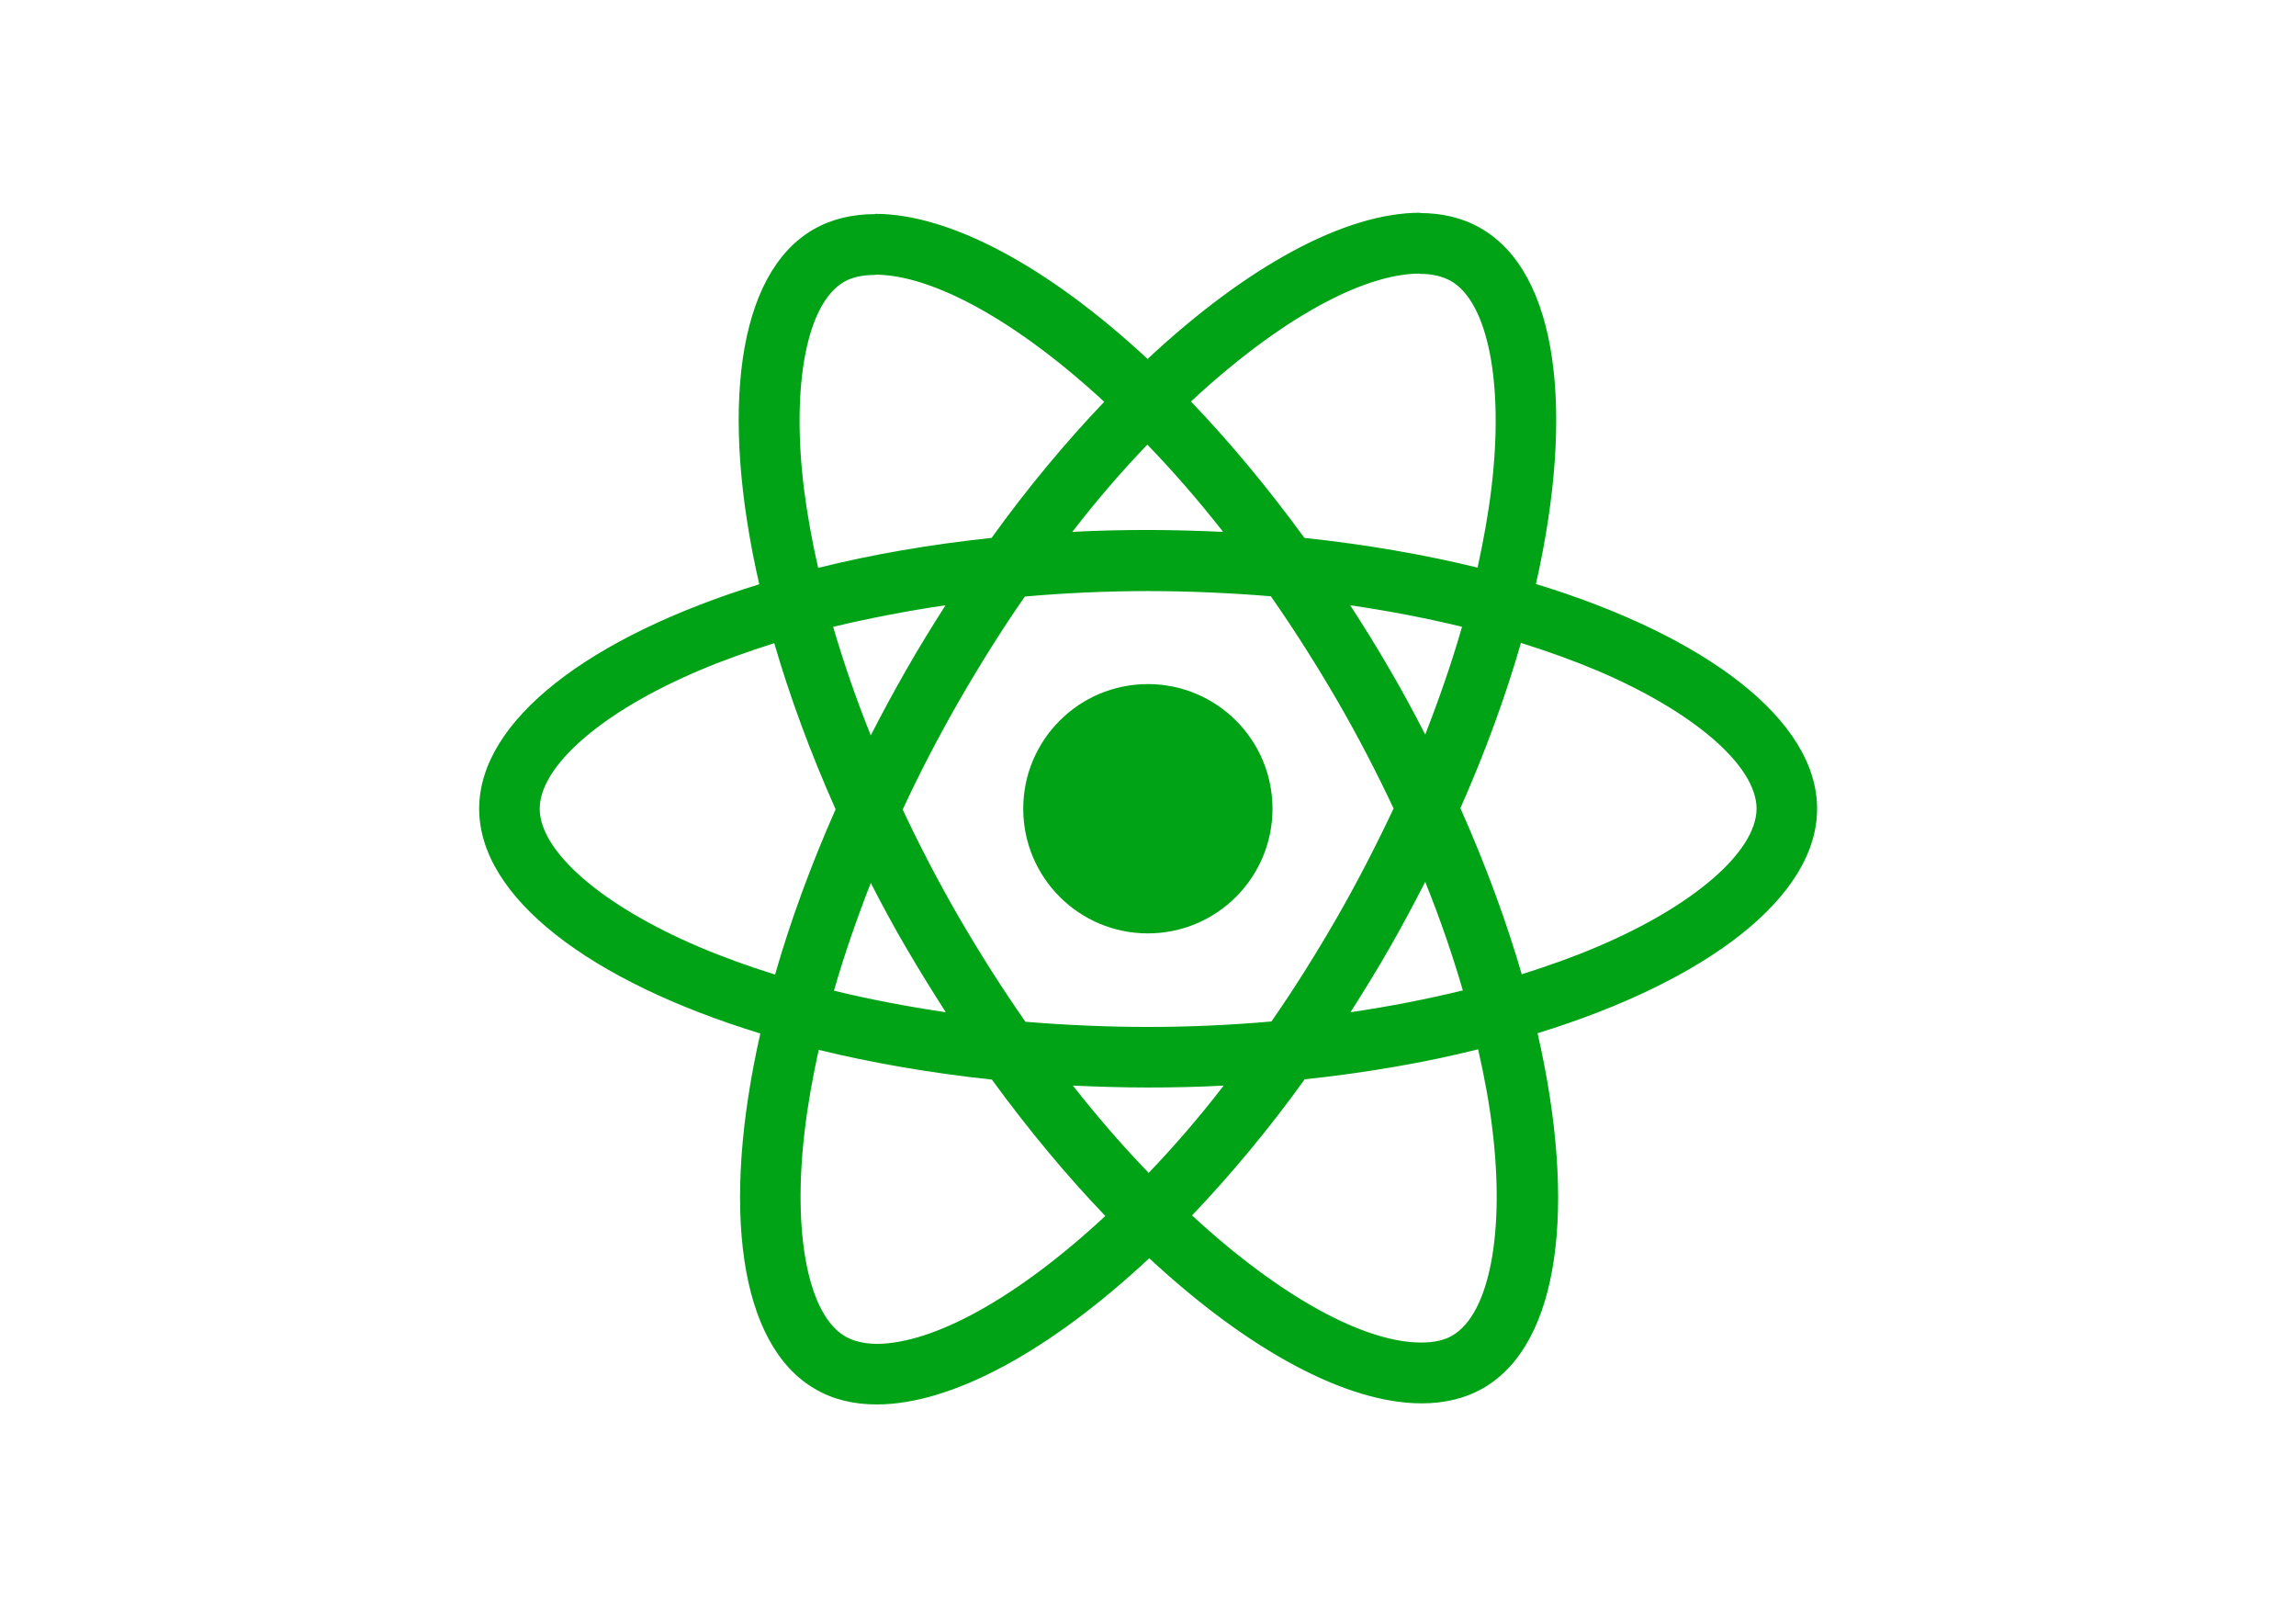
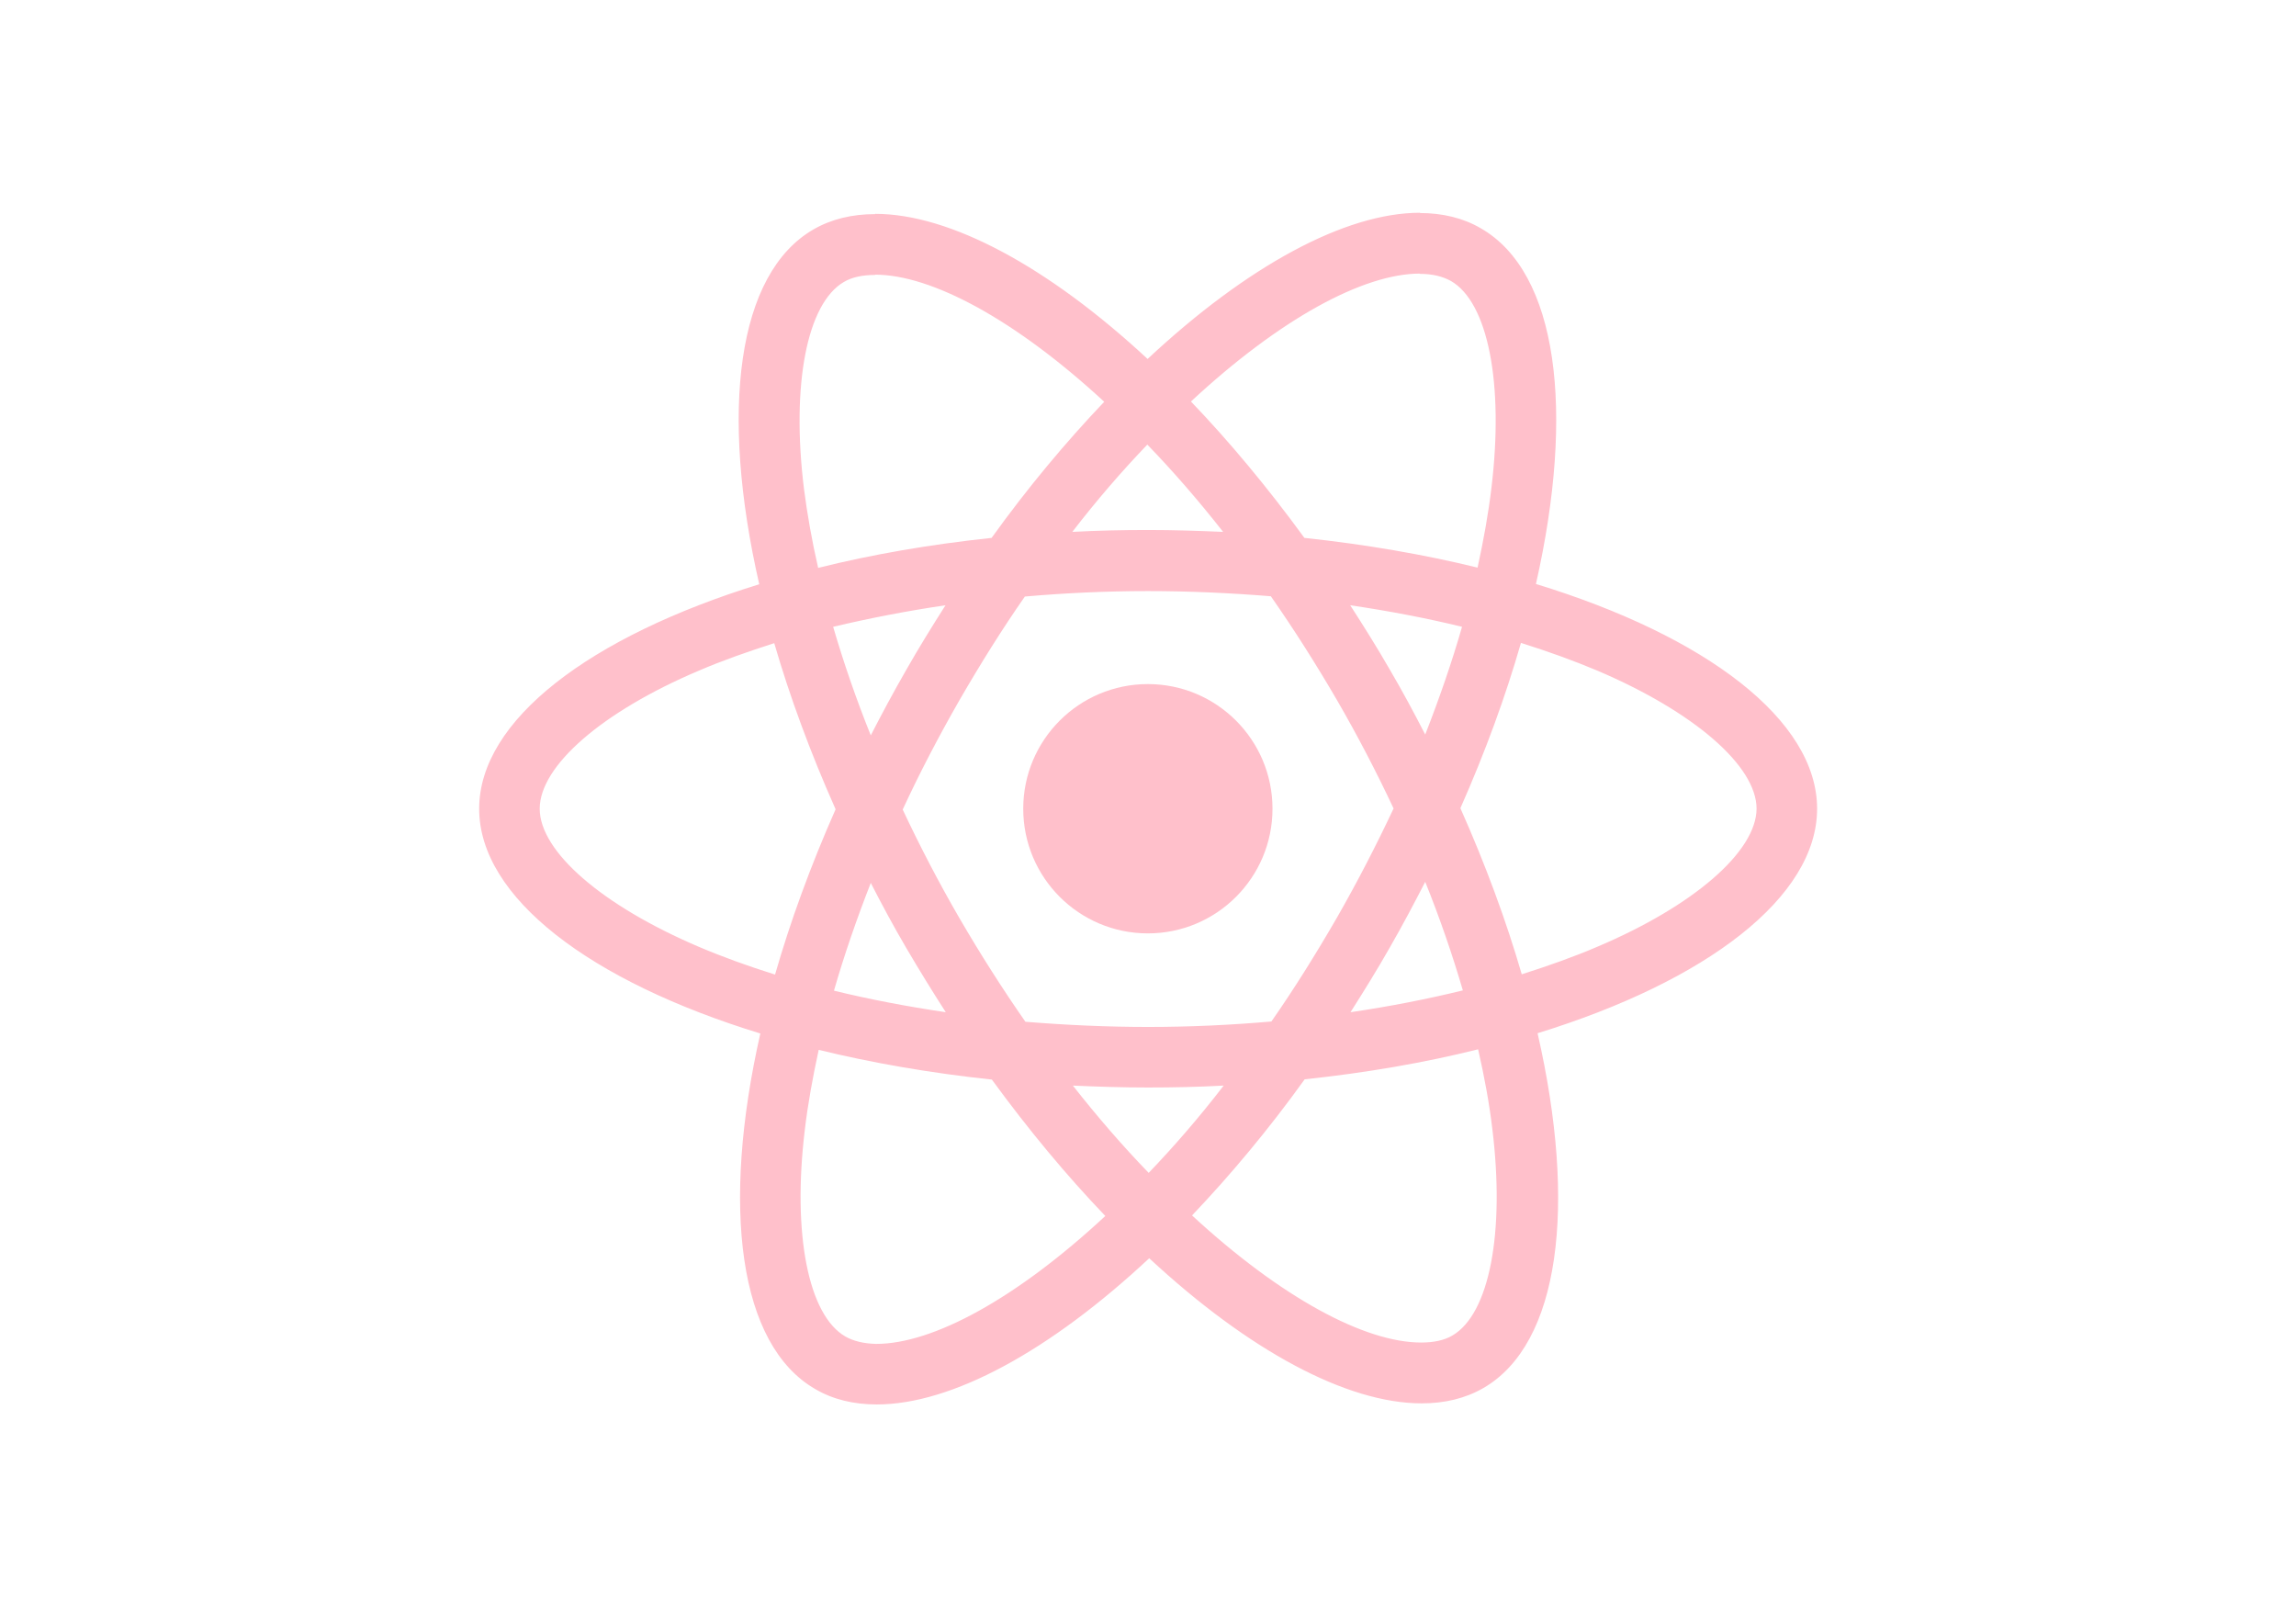
<svg xmlns="http://www.w3.org/2000/svg" viewBox="0 0 841.9 595.3">
-   <g fill="rgb(0, 163, 22)">
+   <g fill="rgb(255, 192, 203)">
    <path d="M666.3 296.5c0-32.5-40.7-63.3-103.1-82.4 14.4-63.6 8-114.2-20.2-130.4-6.5-3.8-14.1-5.6-22.4-5.6v22.3c4.6 0 8.3.9 11.4 2.6 13.6 7.8 19.5 37.5 14.9 75.7-1.1 9.4-2.9 19.3-5.1 29.4-19.6-4.8-41-8.5-63.5-10.9-13.5-18.5-27.5-35.3-41.6-50 32.6-30.3 63.2-46.9 84-46.9V78c-27.5 0-63.5 19.6-99.9 53.6-36.4-33.8-72.4-53.2-99.9-53.2v22.3c20.7 0 51.4 16.5 84 46.6-14 14.7-28 31.4-41.3 49.9-22.6 2.4-44 6.1-63.6 11-2.3-10-4-19.7-5.2-29-4.7-38.2 1.1-67.9 14.6-75.8 3-1.8 6.9-2.6 11.5-2.6V78.5c-8.4 0-16 1.8-22.6 5.6-28.1 16.2-34.4 66.7-19.9 130.1-62.2 19.2-102.7 49.9-102.7 82.3 0 32.5 40.7 63.3 103.1 82.4-14.4 63.6-8 114.2 20.2 130.4 6.5 3.8 14.1 5.6 22.5 5.6 27.5 0 63.5-19.6 99.9-53.6 36.4 33.8 72.4 53.2 99.9 53.2 8.4 0 16-1.8 22.6-5.6 28.1-16.2 34.4-66.7 19.9-130.1 62-19.1 102.5-49.9 102.5-82.3zm-130.2-66.7c-3.7 12.9-8.3 26.2-13.5 39.5-4.1-8-8.4-16-13.1-24-4.6-8-9.5-15.8-14.4-23.4 14.2 2.1 27.9 4.7 41 7.9zm-45.8 106.5c-7.8 13.5-15.8 26.3-24.1 38.2-14.9 1.3-30 2-45.2 2-15.1 0-30.2-.7-45-1.9-8.3-11.9-16.4-24.6-24.2-38-7.6-13.1-14.5-26.4-20.8-39.8 6.2-13.4 13.2-26.8 20.7-39.9 7.8-13.5 15.8-26.3 24.1-38.2 14.9-1.3 30-2 45.2-2 15.1 0 30.2.7 45 1.9 8.3 11.9 16.4 24.6 24.2 38 7.6 13.1 14.5 26.4 20.8 39.8-6.3 13.4-13.2 26.8-20.7 39.9zm32.3-13c5.4 13.4 10 26.8 13.8 39.8-13.1 3.2-26.9 5.9-41.2 8 4.9-7.7 9.8-15.6 14.4-23.7 4.6-8 8.9-16.1 13-24.1zM421.2 430c-9.3-9.6-18.6-20.3-27.8-32 9 .4 18.2.7 27.5.7 9.4 0 18.7-.2 27.8-.7-9 11.7-18.3 22.4-27.5 32zm-74.4-58.9c-14.2-2.1-27.9-4.7-41-7.9 3.7-12.9 8.3-26.2 13.5-39.5 4.1 8 8.4 16 13.1 24 4.7 8 9.5 15.8 14.4 23.4zM420.7 163c9.3 9.6 18.6 20.3 27.8 32-9-.4-18.2-.7-27.5-.7-9.4 0-18.7.2-27.8.7 9-11.7 18.3-22.4 27.5-32zm-74 58.9c-4.9 7.7-9.8 15.6-14.4 23.7-4.6 8-8.9 16-13 24-5.4-13.4-10-26.8-13.8-39.8 13.1-3.1 26.9-5.8 41.2-7.9zm-90.5 125.2c-35.4-15.1-58.3-34.9-58.3-50.6 0-15.7 22.9-35.6 58.3-50.6 8.6-3.7 18-7 27.7-10.1 5.7 19.6 13.2 40 22.5 60.9-9.2 20.8-16.6 41.1-22.2 60.6-9.9-3.1-19.3-6.5-28-10.2zM310 490c-13.6-7.8-19.5-37.5-14.9-75.7 1.1-9.4 2.9-19.3 5.1-29.4 19.6 4.8 41 8.5 63.5 10.9 13.5 18.5 27.5 35.3 41.6 50-32.6 30.3-63.2 46.9-84 46.9-4.5-.1-8.3-1-11.3-2.7zm237.2-76.2c4.7 38.2-1.1 67.9-14.6 75.8-3 1.8-6.9 2.6-11.5 2.6-20.7 0-51.4-16.5-84-46.6 14-14.7 28-31.4 41.3-49.9 22.6-2.4 44-6.1 63.6-11 2.3 10.1 4.1 19.8 5.2 29.1zm38.5-66.7c-8.6 3.7-18 7-27.7 10.1-5.7-19.6-13.2-40-22.5-60.9 9.2-20.8 16.6-41.1 22.2-60.6 9.9 3.1 19.3 6.5 28.1 10.2 35.4 15.1 58.3 34.9 58.3 50.6-.1 15.7-23 35.6-58.4 50.6zM320.8 78.4z" />
    <circle cx="420.9" cy="296.5" r="45.7" />
    <path d="M520.5 78.1z" />
  </g>
</svg>
